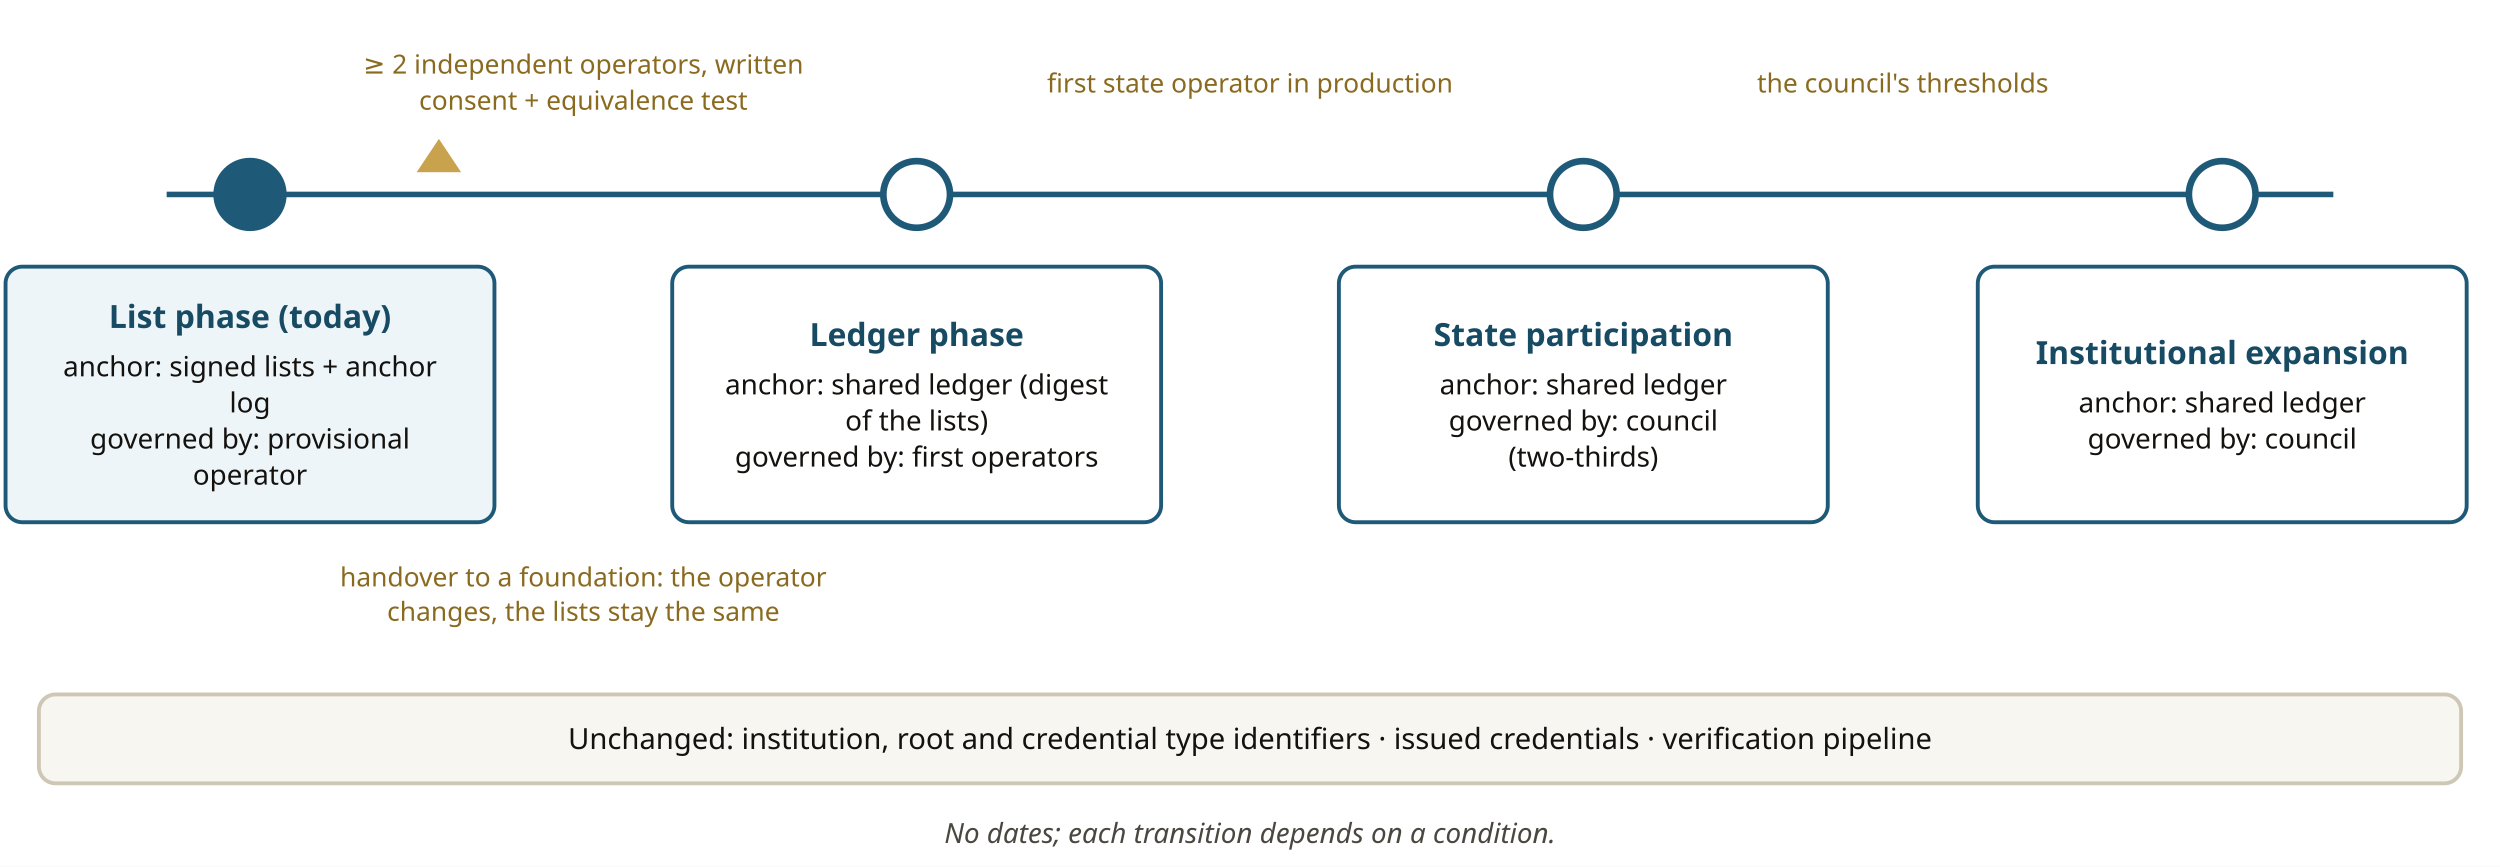
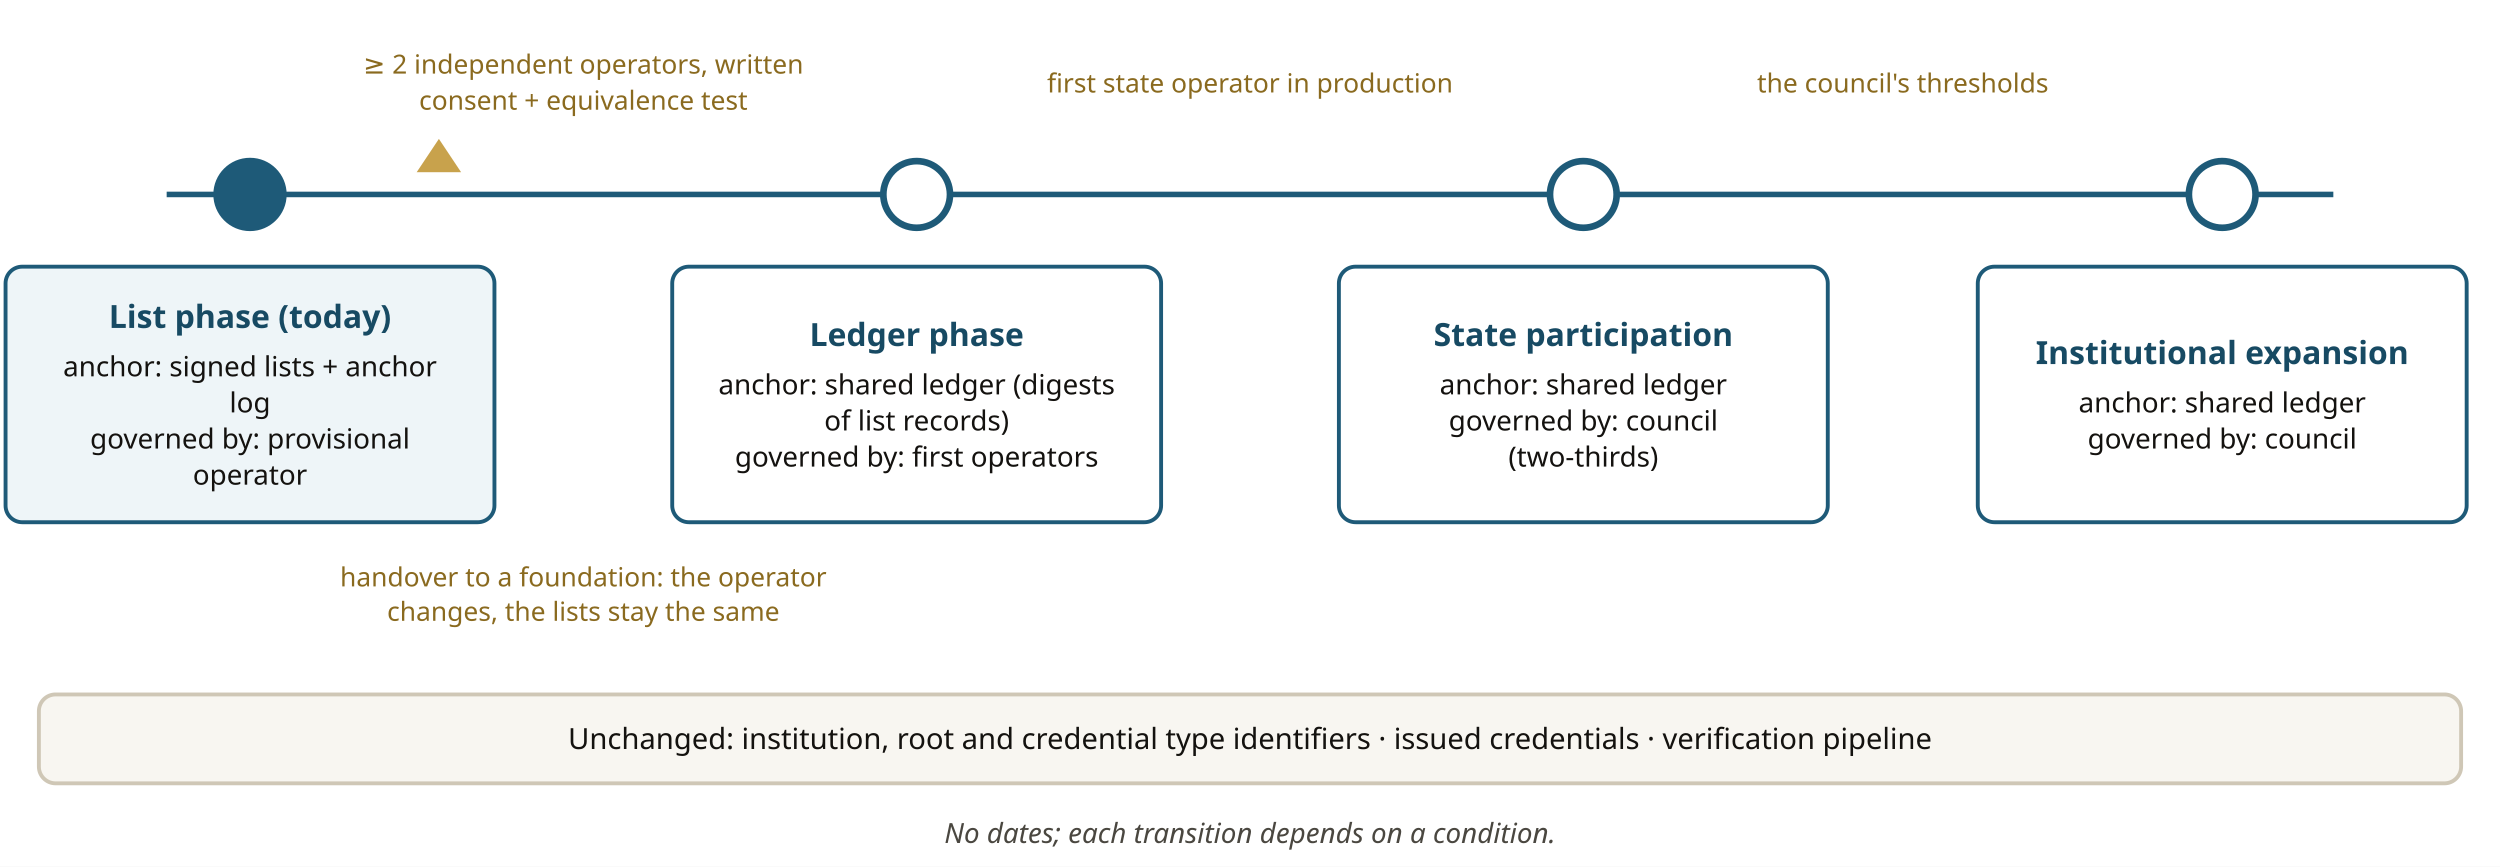
<svg xmlns="http://www.w3.org/2000/svg" viewBox="0 0 900 312" width="900" height="312" font-family="IBM Plex Sans">
  <defs>
    <marker id="ar" viewBox="0 0 10 10" refX="9" refY="5" markerWidth="7" markerHeight="7" orient="auto-start-reverse">
      <path d="M0,0 L10,5 L0,10 z" fill="#1E5A78" />
    </marker>
    <marker id="arm" viewBox="0 0 10 10" refX="9" refY="5" markerWidth="7" markerHeight="7" orient="auto-start-reverse">
      <path d="M0,0 L10,5 L0,10 z" fill="#4A4740" />
    </marker>
    <marker id="arr" viewBox="0 0 10 10" refX="9" refY="5" markerWidth="7" markerHeight="7" orient="auto-start-reverse">
      <path d="M0,0 L10,5 L0,10 z" fill="#A8432F" />
    </marker>
    <marker id="arg" viewBox="0 0 10 10" refX="9" refY="5" markerWidth="7" markerHeight="7" orient="auto-start-reverse">
      <path d="M0,0 L10,5 L0,10 z" fill="#C8A24C" />
    </marker>
  </defs>
  <rect x="0" y="0" width="900" height="312" fill="#FFFFFF" />
  <line x1="60" y1="70" x2="840" y2="70" stroke="#1E5A78" stroke-width="2" />
  <circle cx="90" cy="70" r="12" fill="#1E5A78" stroke="#1E5A78" stroke-width="2.4" />
  <rect x="2" y="96" width="176" height="92" rx="6" fill="#EEF5F8" stroke="#1E5A78" stroke-width="1.4" />
  <text x="90" y="114.0" font-size="11.5" font-weight="700" fill="#174A63" text-anchor="middle" dominant-baseline="middle">List phase (today)</text>
  <text x="90" y="132.0" font-size="10" font-weight="500" fill="#14120F" text-anchor="middle" dominant-baseline="middle">anchor: signed lists + anchor</text>
  <text x="90" y="145.0" font-size="10" font-weight="500" fill="#14120F" text-anchor="middle" dominant-baseline="middle">log</text>
  <text x="90" y="158.0" font-size="10" font-weight="500" fill="#14120F" text-anchor="middle" dominant-baseline="middle">governed by: provisional</text>
  <text x="90" y="171.0" font-size="10" font-weight="500" fill="#14120F" text-anchor="middle" dominant-baseline="middle">operator</text>
  <circle cx="330" cy="70" r="12" fill="#FFFFFF" stroke="#1E5A78" stroke-width="2.4" />
  <rect x="242" y="96" width="176" height="92" rx="6" fill="#FFFFFF" stroke="#1E5A78" stroke-width="1.4" />
  <text x="330" y="120.5" font-size="11.5" font-weight="700" fill="#174A63" text-anchor="middle" dominant-baseline="middle">Ledger phase</text>
-   <text x="330" y="138.5" font-size="10" font-weight="500" fill="#14120F" text-anchor="middle" dominant-baseline="middle">anchor: shared ledger (digest</text>
-   <text x="330" y="151.5" font-size="10" font-weight="500" fill="#14120F" text-anchor="middle" dominant-baseline="middle">of the lists)</text>
+   <text x="330" y="138.5" font-size="10" font-weight="500" fill="#14120F" text-anchor="middle" dominant-baseline="middle">anchor: shared ledger (digests</text>
+   <text x="330" y="151.5" font-size="10" font-weight="500" fill="#14120F" text-anchor="middle" dominant-baseline="middle">of list records)</text>
  <text x="330" y="164.5" font-size="10" font-weight="500" fill="#14120F" text-anchor="middle" dominant-baseline="middle">governed by: first operators</text>
  <circle cx="570" cy="70" r="12" fill="#FFFFFF" stroke="#1E5A78" stroke-width="2.4" />
  <rect x="482" y="96" width="176" height="92" rx="6" fill="#FFFFFF" stroke="#1E5A78" stroke-width="1.4" />
  <text x="570" y="120.5" font-size="11.5" font-weight="700" fill="#174A63" text-anchor="middle" dominant-baseline="middle">State participation</text>
  <text x="570" y="138.5" font-size="10" font-weight="500" fill="#14120F" text-anchor="middle" dominant-baseline="middle">anchor: shared ledger</text>
  <text x="570" y="151.5" font-size="10" font-weight="500" fill="#14120F" text-anchor="middle" dominant-baseline="middle">governed by: council</text>
  <text x="570" y="164.5" font-size="10" font-weight="500" fill="#14120F" text-anchor="middle" dominant-baseline="middle">(two-thirds)</text>
  <circle cx="800" cy="70" r="12" fill="#FFFFFF" stroke="#1E5A78" stroke-width="2.4" />
  <rect x="712" y="96" width="176" height="92" rx="6" fill="#FFFFFF" stroke="#1E5A78" stroke-width="1.4" />
  <text x="800" y="127.0" font-size="11.5" font-weight="700" fill="#174A63" text-anchor="middle" dominant-baseline="middle">Institutional expansion</text>
  <text x="800" y="145.0" font-size="10" font-weight="500" fill="#14120F" text-anchor="middle" dominant-baseline="middle">anchor: shared ledger</text>
  <text x="800" y="158.0" font-size="10" font-weight="500" fill="#14120F" text-anchor="middle" dominant-baseline="middle">governed by: council</text>
  <rect x="120.4" y="17.0" width="179.2" height="13.7" fill="#FFFFFF" />
  <text x="210" y="23.8" font-size="9.5" font-weight="400" fill="#8A6A1F" text-anchor="middle" dominant-baseline="middle">≥ 2 independent operators, written</text>
  <rect x="140.5" y="29.4" width="138.9" height="13.7" fill="#FFFFFF" />
  <text x="210" y="36.2" font-size="9.5" font-weight="400" fill="#8A6A1F" text-anchor="middle" dominant-baseline="middle">consent + equivalence test</text>
  <rect x="360.4" y="23.2" width="179.2" height="13.7" fill="#FFFFFF" />
  <text x="450" y="30.0" font-size="9.5" font-weight="400" fill="#8A6A1F" text-anchor="middle" dominant-baseline="middle">first state operator in production</text>
  <rect x="620.6" y="23.2" width="128.8" height="13.7" fill="#FFFFFF" />
  <text x="685" y="30.0" font-size="9.5" font-weight="400" fill="#8A6A1F" text-anchor="middle" dominant-baseline="middle">the council's thresholds</text>
  <path d="M150,62 l8,-12 l8,12 z" fill="#C8A24C" />
  <rect x="154.0" y="216.1" width="8.0" height="15.8" fill="#FFFFFF" />
  <text x="158" y="224.0" font-size="11" font-weight="400" fill="#14120F" text-anchor="middle" dominant-baseline="middle" />
  <rect x="110.3" y="201.0" width="199.3" height="13.7" fill="#FFFFFF" />
  <text x="210" y="207.8" font-size="9.5" font-weight="400" fill="#8A6A1F" text-anchor="middle" dominant-baseline="middle">handover to a foundation: the operator</text>
  <rect x="125.4" y="213.4" width="169.1" height="13.7" fill="#FFFFFF" />
  <text x="210" y="220.2" font-size="9.5" font-weight="400" fill="#8A6A1F" text-anchor="middle" dominant-baseline="middle">changes, the lists stay the same</text>
  <rect x="14" y="250" width="872" height="32" rx="6" fill="#F8F6F1" stroke="#CFC7B6" stroke-width="1.4" />
  <text x="450" y="266.0" font-size="10.5" font-weight="500" fill="#14120F" text-anchor="middle" dominant-baseline="middle">Unchanged: institution, root and credential type identifiers · issued credentials · verification pipeline</text>
  <text x="450" y="300.0" font-size="10" font-weight="400" fill="#4A4740" text-anchor="middle" dominant-baseline="middle" font-style="italic">No dates; each transition depends on a condition.</text>
</svg>
